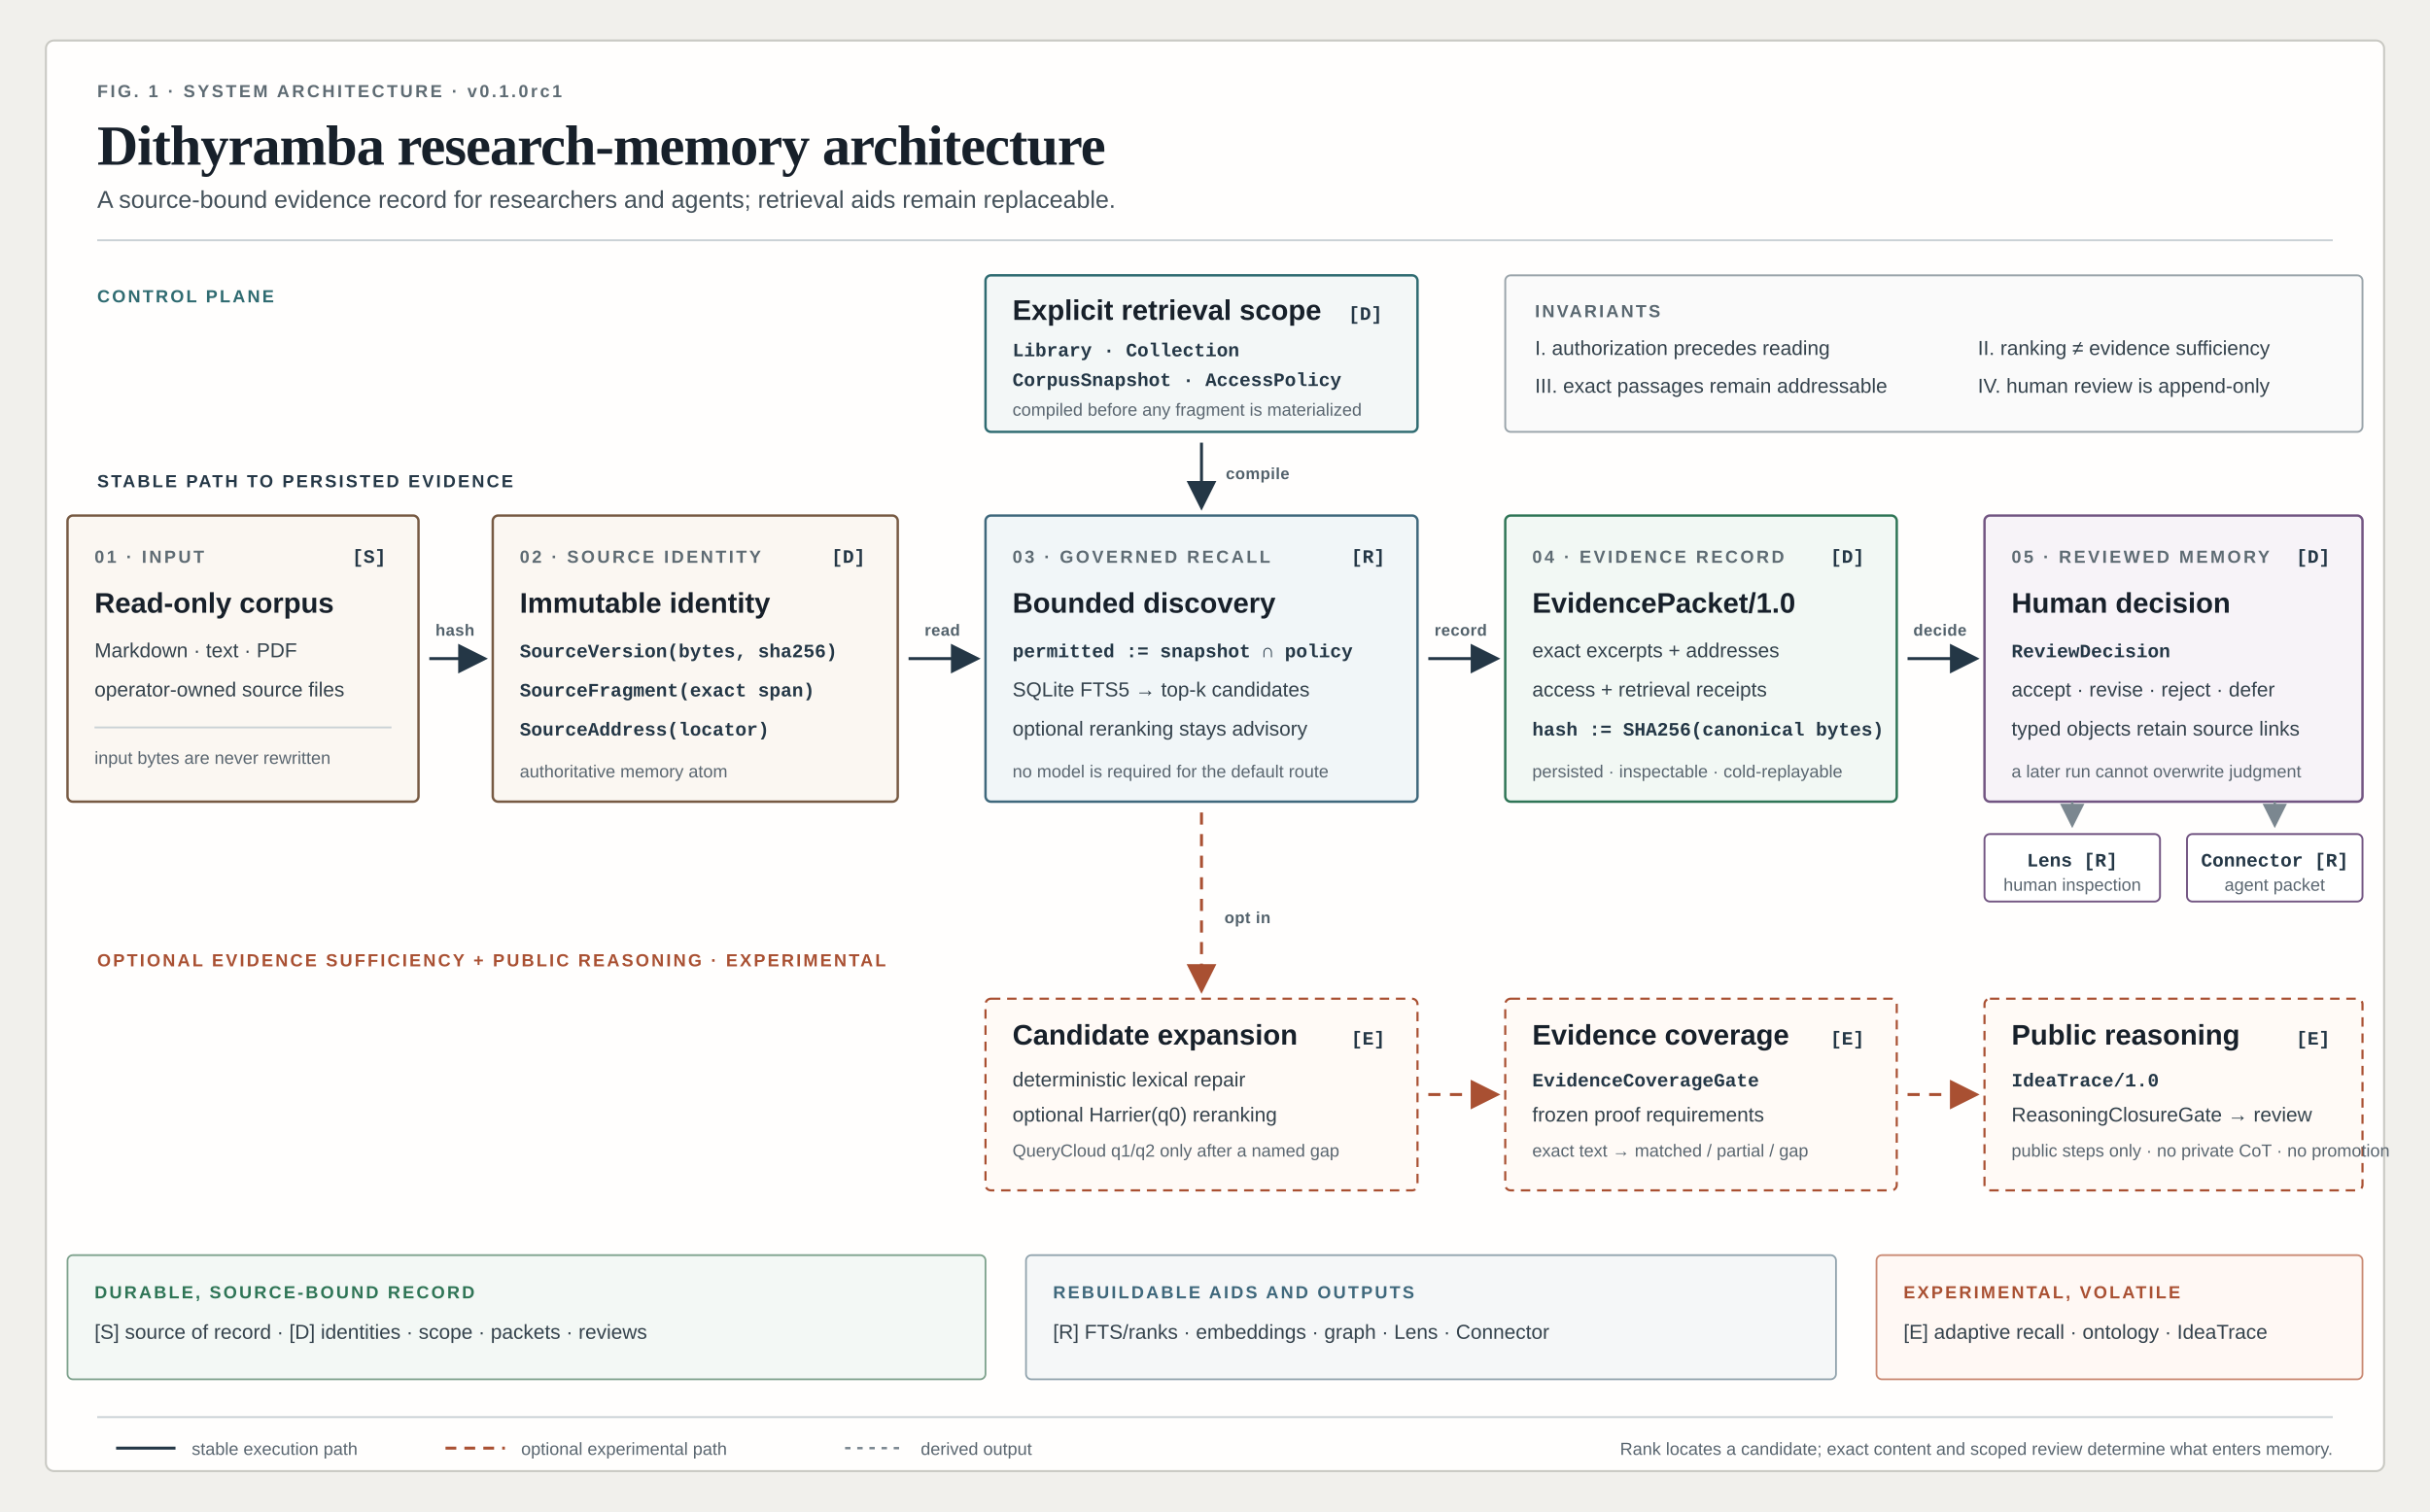
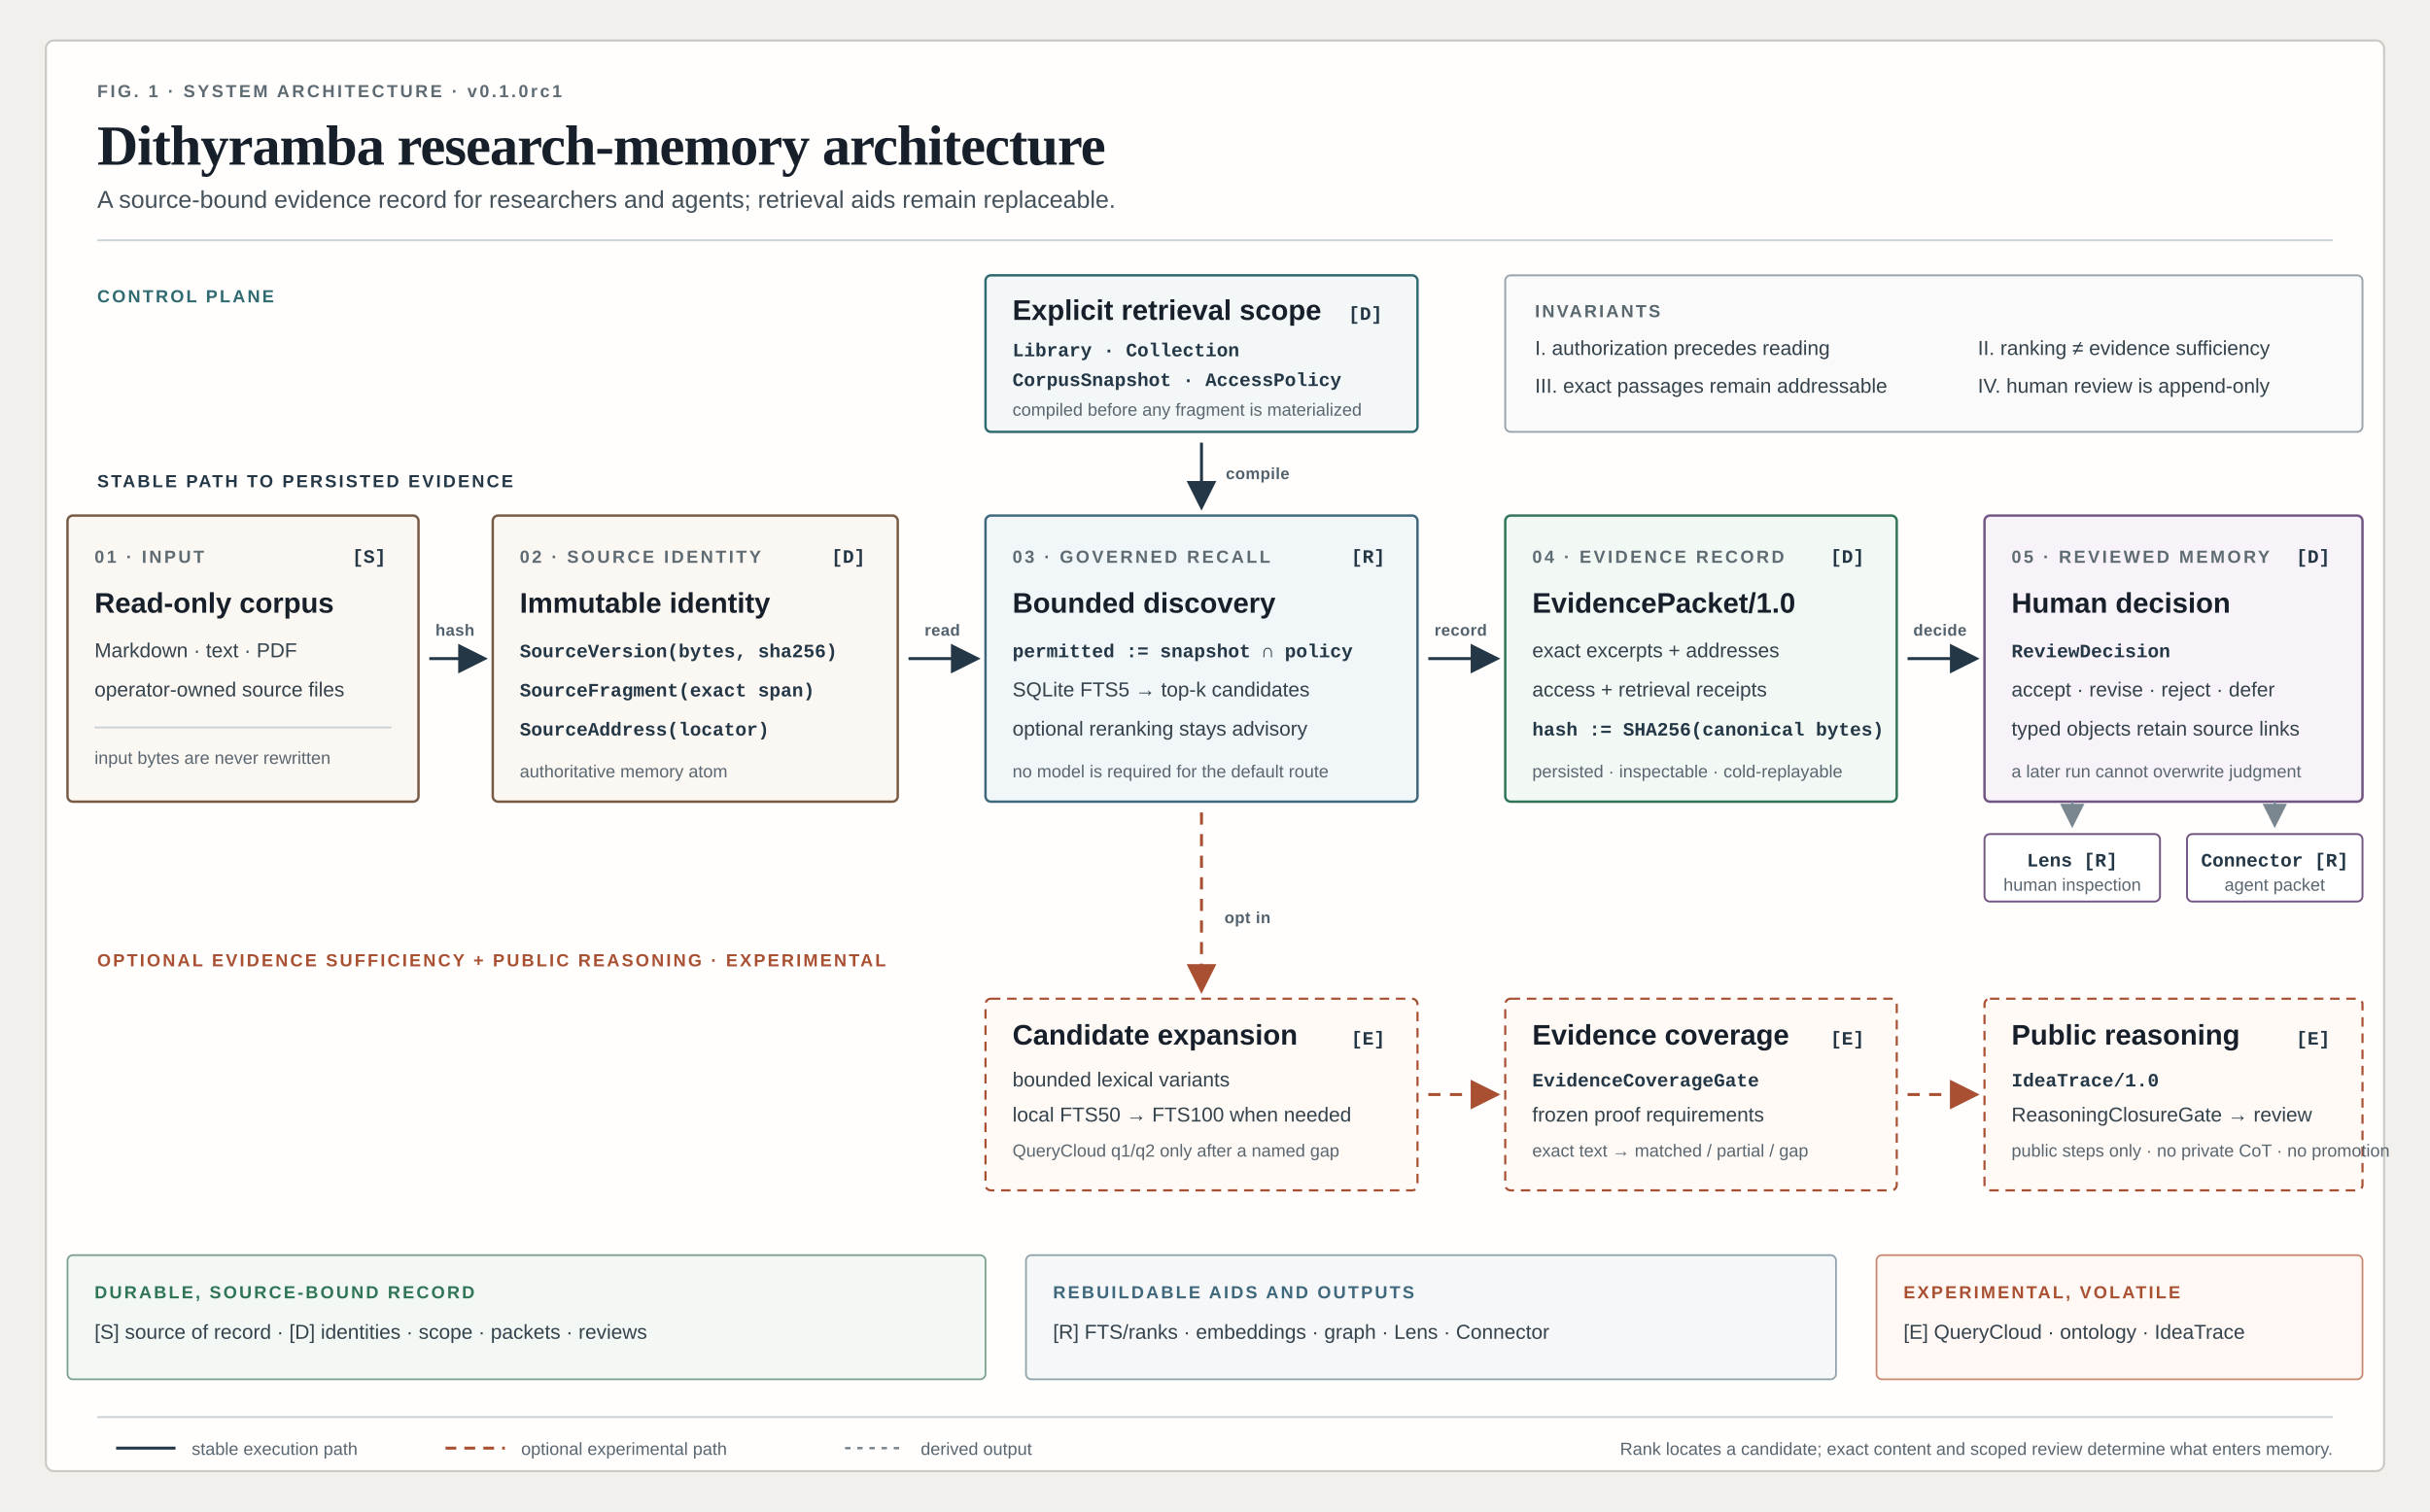
<svg xmlns="http://www.w3.org/2000/svg" width="1800" height="1120" viewBox="0 0 1800 1120" role="img" aria-labelledby="title description">
  <defs>
    <marker id="arrow-stable" markerWidth="10" markerHeight="10" refX="8" refY="5" orient="auto" markerUnits="strokeWidth">
      <path d="M0,0 L10,5 L0,10 Z" fill="#243746" />
    </marker>
    <marker id="arrow-adaptive" markerWidth="10" markerHeight="10" refX="8" refY="5" orient="auto" markerUnits="strokeWidth">
      <path d="M0,0 L10,5 L0,10 Z" fill="#a95032" />
    </marker>
    <marker id="arrow-derived" markerWidth="10" markerHeight="10" refX="8" refY="5" orient="auto" markerUnits="strokeWidth">
      <path d="M0,0 L10,5 L0,10 Z" fill="#7b8790" />
    </marker>
    <style>
      .ui { font-family: -apple-system, BlinkMacSystemFont, "Helvetica Neue", Arial, sans-serif; fill: #17202a; }
      .serif { font-family: Georgia, "Times New Roman", serif; fill: #17202a; }
      .mono { font-family: "SFMono-Regular", Consolas, "Liberation Mono", monospace; fill: #243746; }
      .figure { font-size: 13px; font-weight: 760; letter-spacing: 1.8px; fill: #5e6b73; }
      .title { font-size: 42px; font-weight: 700; letter-spacing: -.7px; }
      .subtitle { font-size: 18px; fill: #44515a; }
      .lane { font-size: 13px; font-weight: 760; letter-spacing: 1.6px; }
      .node-title { font-size: 21px; font-weight: 710; }
      .contract { font-size: 14px; font-weight: 650; }
      .copy { font-size: 15px; fill: #34424c; }
      .small { font-size: 13px; fill: #5a6670; }
      .edge-label { font-size: 12px; font-weight: 650; fill: #52616b; letter-spacing: .3px; }
      .stable-edge { fill: none; stroke: #243746; stroke-width: 2.2; marker-end: url(#arrow-stable); }
      .adaptive-edge { fill: none; stroke: #a95032; stroke-width: 2.2; stroke-dasharray: 9 7; marker-end: url(#arrow-adaptive); }
      .derived-edge { fill: none; stroke: #7b8790; stroke-width: 1.8; stroke-dasharray: 4 5; marker-end: url(#arrow-derived); }
      .guide { fill: none; stroke: #cbd2d6; stroke-width: 1.4; }
    </style>
  </defs>
  <rect width="1800" height="1120" fill="#f1f0ec" />
  <rect x="34" y="30" width="1732" height="1060" rx="6" fill="#fffefd" stroke="#c9c9c3" stroke-width="1.5" />
  <g class="ui">
    <text x="72" y="72" class="figure">FIG. 1 · SYSTEM ARCHITECTURE · v0.1.0rc1</text>
    <text x="72" y="122" class="title serif">Dithyramba research-memory architecture</text>
    <text x="72" y="154" class="subtitle">A source-bound evidence record for researchers and agents; retrieval aids remain replaceable.</text>
    <line x1="72" y1="178" x2="1728" y2="178" class="guide" />
    <text x="72" y="224" class="lane" fill="#2f6b71">CONTROL PLANE</text>
    <rect x="730" y="204" width="320" height="116" rx="4" fill="#f3f7f7" stroke="#2f6b71" stroke-width="1.8" />
    <text x="750" y="237" class="node-title">Explicit retrieval scope</text>
    <text x="750" y="264" class="contract mono">Library · Collection</text>
    <text x="750" y="286" class="contract mono">CorpusSnapshot · AccessPolicy</text>
    <text x="750" y="308" class="small">compiled before any fragment is materialized</text>
    <text x="1024" y="237" text-anchor="end" class="contract mono">[D]</text>
    <rect x="1115" y="204" width="635" height="116" rx="4" fill="#fafafa" stroke="#9aa4aa" stroke-width="1.4" />
    <text x="1137" y="235" class="lane" fill="#596770">INVARIANTS</text>
    <text x="1137" y="263" class="copy">I. authorization precedes reading</text>
    <text x="1465" y="263" class="copy">II. ranking ≠ evidence sufficiency</text>
    <text x="1137" y="291" class="copy">III. exact passages remain addressable</text>
    <text x="1465" y="291" class="copy">IV. human review is append-only</text>
    <text x="72" y="361" class="lane" fill="#243746">STABLE PATH TO PERSISTED EVIDENCE</text>
    <rect x="50" y="382" width="260" height="212" rx="4" fill="#fbf7f2" stroke="#775a43" stroke-width="1.8" />
    <text x="70" y="417" class="figure" fill="#775a43">01 · INPUT</text>
    <text x="286" y="417" text-anchor="end" class="contract mono">[S]</text>
    <text x="70" y="454" class="node-title">Read-only corpus</text>
    <text x="70" y="487" class="copy">Markdown · text · PDF</text>
    <text x="70" y="516" class="copy">operator-owned source files</text>
    <line x1="70" y1="539" x2="290" y2="539" class="guide" />
    <text x="70" y="566" class="small">input bytes are never rewritten</text>
    <rect x="365" y="382" width="300" height="212" rx="4" fill="#fbf7f2" stroke="#775a43" stroke-width="1.8" />
    <text x="385" y="417" class="figure" fill="#775a43">02 · SOURCE IDENTITY</text>
    <text x="641" y="417" text-anchor="end" class="contract mono">[D]</text>
    <text x="385" y="454" class="node-title">Immutable identity</text>
    <text x="385" y="487" class="contract mono">SourceVersion(bytes, sha256)</text>
    <text x="385" y="516" class="contract mono">SourceFragment(exact span)</text>
    <text x="385" y="545" class="contract mono">SourceAddress(locator)</text>
    <text x="385" y="576" class="small">authoritative memory atom</text>
    <rect x="730" y="382" width="320" height="212" rx="4" fill="#f1f6f8" stroke="#3f687c" stroke-width="1.8" />
    <text x="750" y="417" class="figure" fill="#3f687c">03 · GOVERNED RECALL</text>
    <text x="1026" y="417" text-anchor="end" class="contract mono">[R]</text>
    <text x="750" y="454" class="node-title">Bounded discovery</text>
    <text x="750" y="487" class="contract mono">permitted := snapshot ∩ policy</text>
    <text x="750" y="516" class="copy">SQLite FTS5 → top-k candidates</text>
    <text x="750" y="545" class="copy">optional reranking stays advisory</text>
    <text x="750" y="576" class="small">no model is required for the default route</text>
    <rect x="1115" y="382" width="290" height="212" rx="4" fill="#f2f8f4" stroke="#2f7556" stroke-width="1.8" />
    <text x="1135" y="417" class="figure" fill="#2f7556">04 · EVIDENCE RECORD</text>
    <text x="1381" y="417" text-anchor="end" class="contract mono">[D]</text>
    <text x="1135" y="454" class="node-title">EvidencePacket/1.0</text>
    <text x="1135" y="487" class="copy">exact excerpts + addresses</text>
    <text x="1135" y="516" class="copy">access + retrieval receipts</text>
    <text x="1135" y="545" class="contract mono">hash := SHA256(canonical bytes)</text>
    <text x="1135" y="576" class="small">persisted · inspectable · cold-replayable</text>
    <rect x="1470" y="382" width="280" height="212" rx="4" fill="#f7f3f8" stroke="#725582" stroke-width="1.8" />
    <text x="1490" y="417" class="figure" fill="#725582">05 · REVIEWED MEMORY</text>
    <text x="1726" y="417" text-anchor="end" class="contract mono">[D]</text>
    <text x="1490" y="454" class="node-title">Human decision</text>
    <text x="1490" y="487" class="contract mono">ReviewDecision</text>
    <text x="1490" y="516" class="copy">accept · revise · reject · defer</text>
    <text x="1490" y="545" class="copy">typed objects retain source links</text>
    <text x="1490" y="576" class="small">a later run cannot overwrite judgment</text>
    <path d="M318 488 H357" class="stable-edge" />
    <text x="337" y="471" text-anchor="middle" class="edge-label">hash</text>
    <path d="M673 488 H722" class="stable-edge" />
    <text x="698" y="471" text-anchor="middle" class="edge-label">read</text>
    <path d="M1058 488 H1107" class="stable-edge" />
    <text x="1082" y="471" text-anchor="middle" class="edge-label">record</text>
    <path d="M1413 488 H1462" class="stable-edge" />
    <text x="1437" y="471" text-anchor="middle" class="edge-label">decide</text>
    <path d="M890 328 V374" class="stable-edge" />
    <text x="908" y="355" class="edge-label">compile</text>
    <rect x="1470" y="618" width="130" height="50" rx="4" fill="#fff" stroke="#725582" stroke-width="1.4" />
    <text x="1535" y="642" text-anchor="middle" class="contract mono">Lens [R]</text>
    <text x="1535" y="660" text-anchor="middle" class="small">human inspection</text>
    <rect x="1620" y="618" width="130" height="50" rx="4" fill="#fff" stroke="#725582" stroke-width="1.4" />
    <text x="1685" y="642" text-anchor="middle" class="contract mono">Connector [R]</text>
    <text x="1685" y="660" text-anchor="middle" class="small">agent packet</text>
    <path d="M1535 594 V610" class="derived-edge" />
    <path d="M1685 594 V610" class="derived-edge" />
    <text x="72" y="716" class="lane" fill="#a95032">OPTIONAL EVIDENCE SUFFICIENCY + PUBLIC REASONING · EXPERIMENTAL</text>
    <rect x="730" y="740" width="320" height="142" rx="4" fill="#fffaf6" stroke="#a95032" stroke-width="1.6" stroke-dasharray="7 5" />
    <text x="750" y="774" class="node-title">Candidate expansion</text>
    <text x="1026" y="774" text-anchor="end" class="contract mono">[E]</text>
-     <text x="750" y="805" class="copy">deterministic lexical repair</text>
-     <text x="750" y="831" class="copy">optional Harrier(q0) reranking</text>
+     <text x="750" y="805" class="copy">bounded lexical variants</text>
+     <text x="750" y="831" class="copy">local FTS50 → FTS100 when needed</text>
    <text x="750" y="857" class="small">QueryCloud q1/q2 only after a named gap</text>
    <rect x="1115" y="740" width="290" height="142" rx="4" fill="#fffaf6" stroke="#a95032" stroke-width="1.6" stroke-dasharray="7 5" />
    <text x="1135" y="774" class="node-title">Evidence coverage</text>
    <text x="1381" y="774" text-anchor="end" class="contract mono">[E]</text>
    <text x="1135" y="805" class="contract mono">EvidenceCoverageGate</text>
    <text x="1135" y="831" class="copy">frozen proof requirements</text>
    <text x="1135" y="857" class="small">exact text → matched / partial / gap</text>
    <rect x="1470" y="740" width="280" height="142" rx="4" fill="#fffaf6" stroke="#a95032" stroke-width="1.6" stroke-dasharray="7 5" />
    <text x="1490" y="774" class="node-title">Public reasoning</text>
    <text x="1726" y="774" text-anchor="end" class="contract mono">[E]</text>
    <text x="1490" y="805" class="contract mono">IdeaTrace/1.0</text>
    <text x="1490" y="831" class="copy">ReasoningClosureGate → review</text>
    <text x="1490" y="857" class="small">public steps only · no private CoT · no promotion</text>
    <path d="M890 602 V732" class="adaptive-edge" />
    <text x="907" y="684" class="edge-label" fill="#a95032">opt in</text>
    <path d="M1058 811 H1107" class="adaptive-edge" />
    <path d="M1413 811 H1462" class="adaptive-edge" />
    <rect x="50" y="930" width="680" height="92" rx="4" fill="#f3f8f5" stroke="#7da18c" stroke-width="1.3" />
    <text x="70" y="962" class="lane" fill="#2f7556">DURABLE, SOURCE-BOUND RECORD</text>
    <text x="70" y="992" class="copy">[S] source of record · [D] identities · scope · packets · reviews</text>
    <rect x="760" y="930" width="600" height="92" rx="4" fill="#f5f7f8" stroke="#91a3ad" stroke-width="1.3" />
    <text x="780" y="962" class="lane" fill="#3f687c">REBUILDABLE AIDS AND OUTPUTS</text>
    <text x="780" y="992" class="copy">[R] FTS/ranks · embeddings · graph · Lens · Connector</text>
    <rect x="1390" y="930" width="360" height="92" rx="4" fill="#fff8f4" stroke="#c98972" stroke-width="1.3" />
    <text x="1410" y="962" class="lane" fill="#a95032">EXPERIMENTAL, VOLATILE</text>
-     <text x="1410" y="992" class="copy">[E] adaptive recall · ontology · IdeaTrace</text>
+     <text x="1410" y="992" class="copy">[E] QueryCloud · ontology · IdeaTrace</text>
    <line x1="72" y1="1050" x2="1728" y2="1050" class="guide" />
    <line x1="86" y1="1073" x2="130" y2="1073" stroke="#243746" stroke-width="2.2" />
    <text x="142" y="1078" class="small">stable execution path</text>
    <line x1="330" y1="1073" x2="374" y2="1073" stroke="#a95032" stroke-width="2.2" stroke-dasharray="8 6" />
    <text x="386" y="1078" class="small">optional experimental path</text>
    <line x1="626" y1="1073" x2="670" y2="1073" stroke="#7b8790" stroke-width="1.8" stroke-dasharray="4 5" />
    <text x="682" y="1078" class="small">derived output</text>
    <text x="1728" y="1078" text-anchor="end" class="small">Rank locates a candidate; exact content and scoped review determine what enters memory.</text>
  </g>
</svg>
